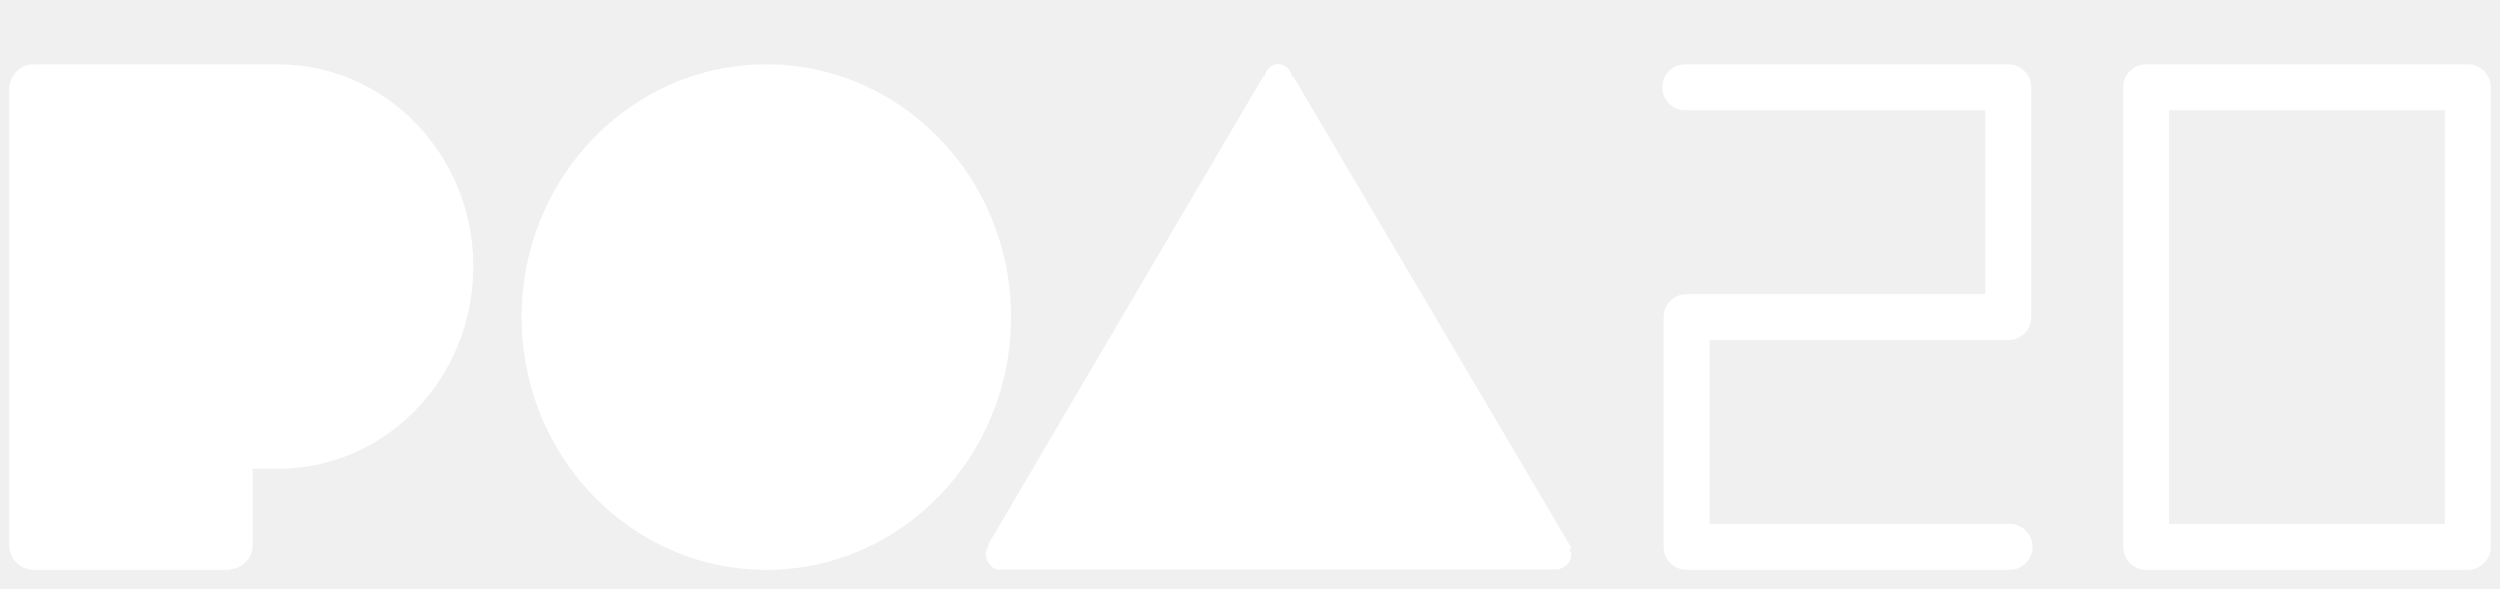
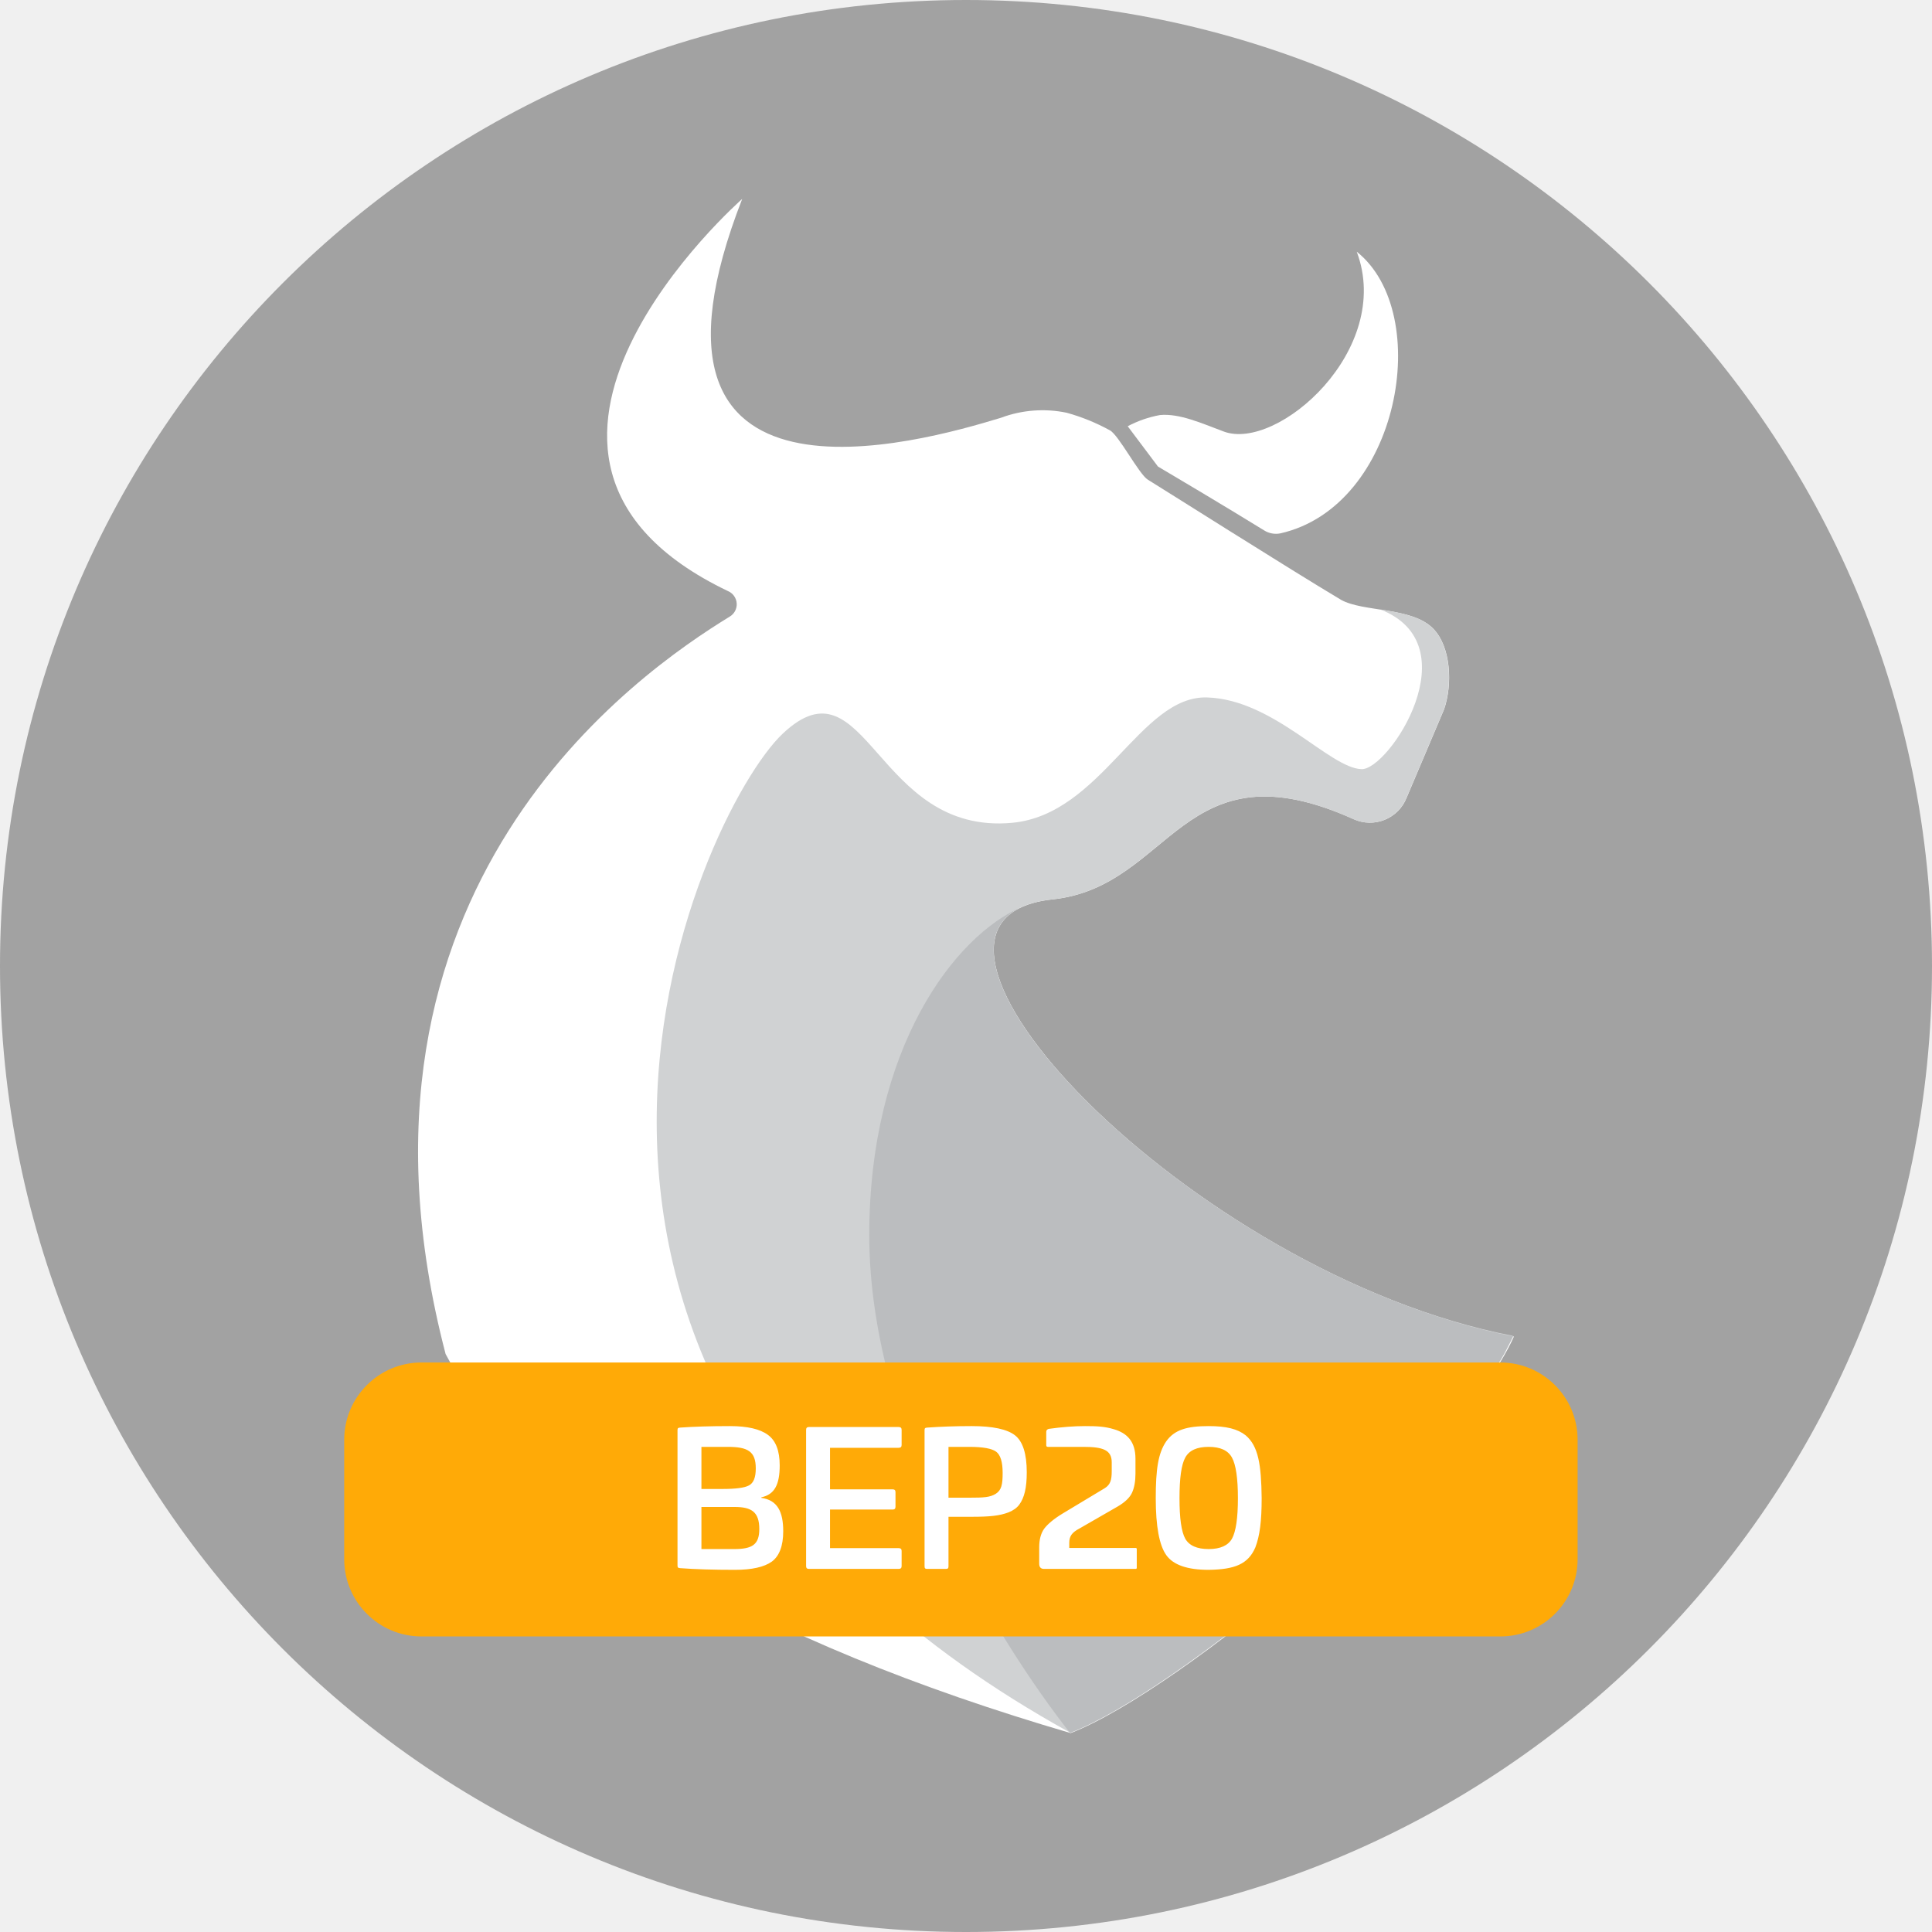
- <svg xmlns="http://www.w3.org/2000/svg" width="34" height="8">
-   <path fill="#FFF" fill-rule="evenodd" d="M3.781 6.375h-.344v1.031a.333.333 0 0 1-.312.337v.007H.469v-.007c-.006.001-.01.007-.016.007a.336.336 0 0 1-.328-.344V1.219c0-.19.147-.344.328-.344.006 0 .01.006.016.007V.875h3.312c1.467 0 2.656 1.231 2.656 2.75s-1.189 2.75-2.656 2.75zM10.422.875c1.838 0 3.328 1.539 3.328 3.437 0 1.899-1.49 3.438-3.328 3.438-1.838 0-3.328-1.539-3.328-3.438 0-1.898 1.49-3.437 3.328-3.437zM21.369 7.532a.209.209 0 0 1-.205.212h-7.542c-.005.001-.008.006-.013.006-.112 0-.203-.098-.203-.219 0-.042.023-.076.042-.109l-.008-.017 3.739-6.363h.017c.021-.094.091-.17.188-.17.098 0 .167.076.189.17h.017l3.779 6.405-.021.032c.005.019.021.032.021.053zM33.562 7.75h-4.374a.313.313 0 0 1-.313-.313V1.188c0-.173.14-.313.313-.313h4.374c.173 0 .313.14.313.313v6.249c0 .173-.14.313-.313.313zM29.5 1.5v5.625h3.75V1.5H29.5zm-2.188 5.625a.313.313 0 1 1 0 .625h-4.374a.313.313 0 0 1-.313-.313V4.312c0-.172.14-.312.313-.312H27V1.5h-4.062a.313.313 0 1 1 0-.625h4.374c.173 0 .313.14.313.313v3.124c0 .173-.14.313-.313.313H23.25v2.5h4.062z" />
+ <svg xmlns="http://www.w3.org/2000/svg" width="250" height="250" viewBox="0 0 250 250" fill="none">
+   <path d="M125.009 0H124.991C55.96 0 0 55.96 0 124.991V125.009C0 194.04 55.96 250 124.991 250H125.009C194.04 250 250 194.04 250 125.009V124.991C250 55.96 194.04 0 125.009 0Z" fill="#A2A2A2" />
+   <path fill-rule="evenodd" clip-rule="evenodd" d="M175.562 32.57C180.332 45.264 165.3 58.422 158.359 55.842C155.482 54.766 152.606 53.467 150.1 53.708C148.642 53.973 147.234 54.461 145.925 55.156L149.84 60.37C149.84 60.37 158.6 65.548 163.574 68.629C164.197 69.023 164.948 69.162 165.671 69.019C181.093 65.548 185.584 40.55 175.562 32.57Z" fill="white" />
+   <path fill-rule="evenodd" clip-rule="evenodd" d="M195.902 172.946C153.849 164.78 110.756 119.126 136.2 116.38C151.715 114.746 152.903 95.965 175.173 106.005C175.799 106.288 176.477 106.44 177.164 106.454C177.852 106.468 178.535 106.343 179.172 106.087C179.81 105.83 180.39 105.448 180.876 104.962C181.362 104.476 181.745 103.897 182.002 103.259L186.864 91.79C187.978 88.579 187.774 83.68 185.435 81.323C182.67 78.52 176.379 79.226 173.521 77.611C166.821 73.621 149.692 62.764 148.541 62.078C147.391 61.391 144.755 56.269 143.605 55.675C141.842 54.709 139.974 53.949 138.037 53.411C135.194 52.816 132.239 53.041 129.519 54.061C119.145 57.215 79.3 68.666 96.04 25.741C96.04 25.741 57.976 59.146 94.184 76.479C94.504 76.611 94.781 76.83 94.983 77.112C95.186 77.393 95.305 77.725 95.328 78.071C95.352 78.416 95.278 78.762 95.115 79.068C94.952 79.373 94.706 79.627 94.406 79.801C82.919 86.853 41.886 114.784 57.661 175.21C68.61 195.772 98.489 212.549 138.538 224.259C152.606 218.878 188.665 189.017 195.902 172.946Z" fill="white" />
+   <path fill-rule="evenodd" clip-rule="evenodd" d="M136.182 116.38C151.696 114.746 152.884 95.965 175.154 106.005C175.781 106.288 176.458 106.44 177.146 106.454C177.833 106.468 178.516 106.343 179.154 106.087C179.792 105.83 180.371 105.448 180.857 104.962C181.344 104.476 181.727 103.897 181.984 103.259L186.846 91.79C187.959 88.579 187.755 83.68 185.417 81.323C183.914 79.782 181.334 79.3 178.587 78.855C190.409 83.42 179.701 99.659 176.175 99.529C171.999 99.38 164.836 90.509 156.187 90.249C147.539 89.99 142.528 105.393 130.985 106.469C113.28 108.121 112.148 84.7 101.292 94.926C90.435 105.152 56.288 178.754 138.409 224.167C152.531 218.766 188.516 188.906 195.772 172.853C153.831 164.78 110.738 119.071 136.182 116.38Z" fill="#D0D2D3" />
+   <path fill-rule="evenodd" clip-rule="evenodd" d="M195.884 172.946C156.466 165.262 116.083 124.694 132.21 117.363C123.543 121.075 112.482 135.569 112.482 159.843C112.482 185.547 129.185 212.438 138.464 224.241C151.9 219.1 185.38 191.615 194.659 175.173C195.401 173.762 195.809 172.927 195.809 172.927L195.884 172.946Z" fill="#BBBDBF" />
+   <rect x="44.54" y="176.305" width="159.602" height="35.45" rx="10" fill="#ffaa07" />
+   <path d="M94.461 184.536C91.893 184.536 89.733 184.608 88.029 184.728C87.741 184.752 87.669 184.8 87.669 185.064V202.584C87.669 202.848 87.741 202.896 88.029 202.92C89.949 203.064 92.301 203.136 95.109 203.136C97.293 203.136 98.877 202.776 99.861 202.08C100.845 201.36 101.349 200.04 101.349 198.144C101.349 195.624 100.605 194.112 98.517 193.824V193.752C100.221 193.392 100.893 192.12 100.893 189.624C100.893 187.728 100.389 186.408 99.357 185.664C98.349 184.92 96.717 184.536 94.461 184.536ZM94.173 187.224C96.789 187.224 97.797 187.824 97.797 190.008C97.797 191.184 97.509 191.904 96.909 192.216C96.333 192.528 95.181 192.672 93.477 192.672H90.765V187.224H94.173ZM95.061 195C97.245 195 98.253 195.648 98.253 197.856C98.253 199.872 97.341 200.448 95.013 200.448H90.765V195H95.061ZM104.669 184.656C104.429 184.656 104.309 184.776 104.309 185.016V202.656C104.309 202.896 104.429 203.016 104.669 203.016H116.285C116.549 203.016 116.669 202.896 116.669 202.656V200.688C116.669 200.448 116.549 200.328 116.285 200.328H107.405V195.336H115.517C115.757 195.336 115.877 195.216 115.877 194.976V193.08C115.877 192.84 115.757 192.72 115.517 192.72H107.405V187.344H116.285C116.549 187.344 116.669 187.224 116.669 186.984V185.016C116.669 184.776 116.549 184.656 116.285 184.656H104.669ZM125.734 184.536C123.622 184.536 121.702 184.608 119.998 184.728C119.71 184.752 119.638 184.8 119.638 185.064V202.656C119.638 202.944 119.71 203.016 119.998 203.016H122.374C122.662 203.016 122.734 202.944 122.734 202.656V196.272H125.734C128.014 196.272 129.334 196.152 130.51 195.696C131.11 195.456 131.59 195.12 131.902 194.688C132.55 193.8 132.862 192.528 132.862 190.512C132.862 188.136 132.358 186.528 131.35 185.736C130.342 184.944 128.47 184.536 125.734 184.536ZM125.446 187.224C127.198 187.224 128.35 187.44 128.902 187.848C129.454 188.256 129.742 189.168 129.742 190.584C129.742 192.096 129.598 192.816 128.854 193.296C128.11 193.752 127.342 193.8 125.446 193.8H122.734V187.224H125.446ZM140.401 184.536C138.985 184.536 137.425 184.656 135.697 184.896C135.481 184.968 135.385 185.088 135.385 185.28V187.008C135.385 187.152 135.457 187.224 135.601 187.224H140.185C142.681 187.224 143.857 187.608 143.857 189.216V190.368C143.857 191.496 143.689 192.12 142.945 192.576L137.521 195.84C136.369 196.536 135.577 197.208 135.121 197.808C134.689 198.408 134.473 199.224 134.473 200.208V202.344C134.473 202.8 134.689 203.016 135.097 203.016H146.953C147.049 203.016 147.097 202.968 147.097 202.872V200.448C147.097 200.352 147.049 200.304 146.929 200.304H138.361V199.68C138.361 198.792 138.673 198.312 139.729 197.76L144.649 194.928C145.585 194.376 146.209 193.776 146.497 193.128C146.785 192.48 146.929 191.664 146.929 190.68V188.76C146.929 186.528 145.849 185.448 144.145 184.944C142.969 184.584 141.937 184.536 140.401 184.536ZM156.394 184.536C153.586 184.536 151.954 185.016 150.898 186.528C149.866 188.04 149.554 190.128 149.554 193.872C149.554 197.496 150.01 199.968 150.922 201.24C151.834 202.512 153.658 203.136 156.394 203.136C159.754 203.088 161.506 202.416 162.442 200.232C163.018 198.72 163.258 196.848 163.258 193.872C163.21 189.504 162.826 187.128 161.194 185.736C160.138 184.896 158.674 184.536 156.394 184.536ZM152.626 193.872C152.626 191.28 152.866 189.528 153.37 188.616C153.874 187.68 154.882 187.224 156.394 187.224C157.906 187.224 158.914 187.68 159.418 188.616C159.922 189.528 160.186 191.28 160.186 193.872C160.186 196.44 159.922 198.192 159.418 199.104C158.914 199.992 157.906 200.448 156.394 200.448C154.882 200.448 153.874 199.992 153.37 199.104C152.866 198.192 152.626 196.44 152.626 193.872Z" fill="white" />
</svg>
